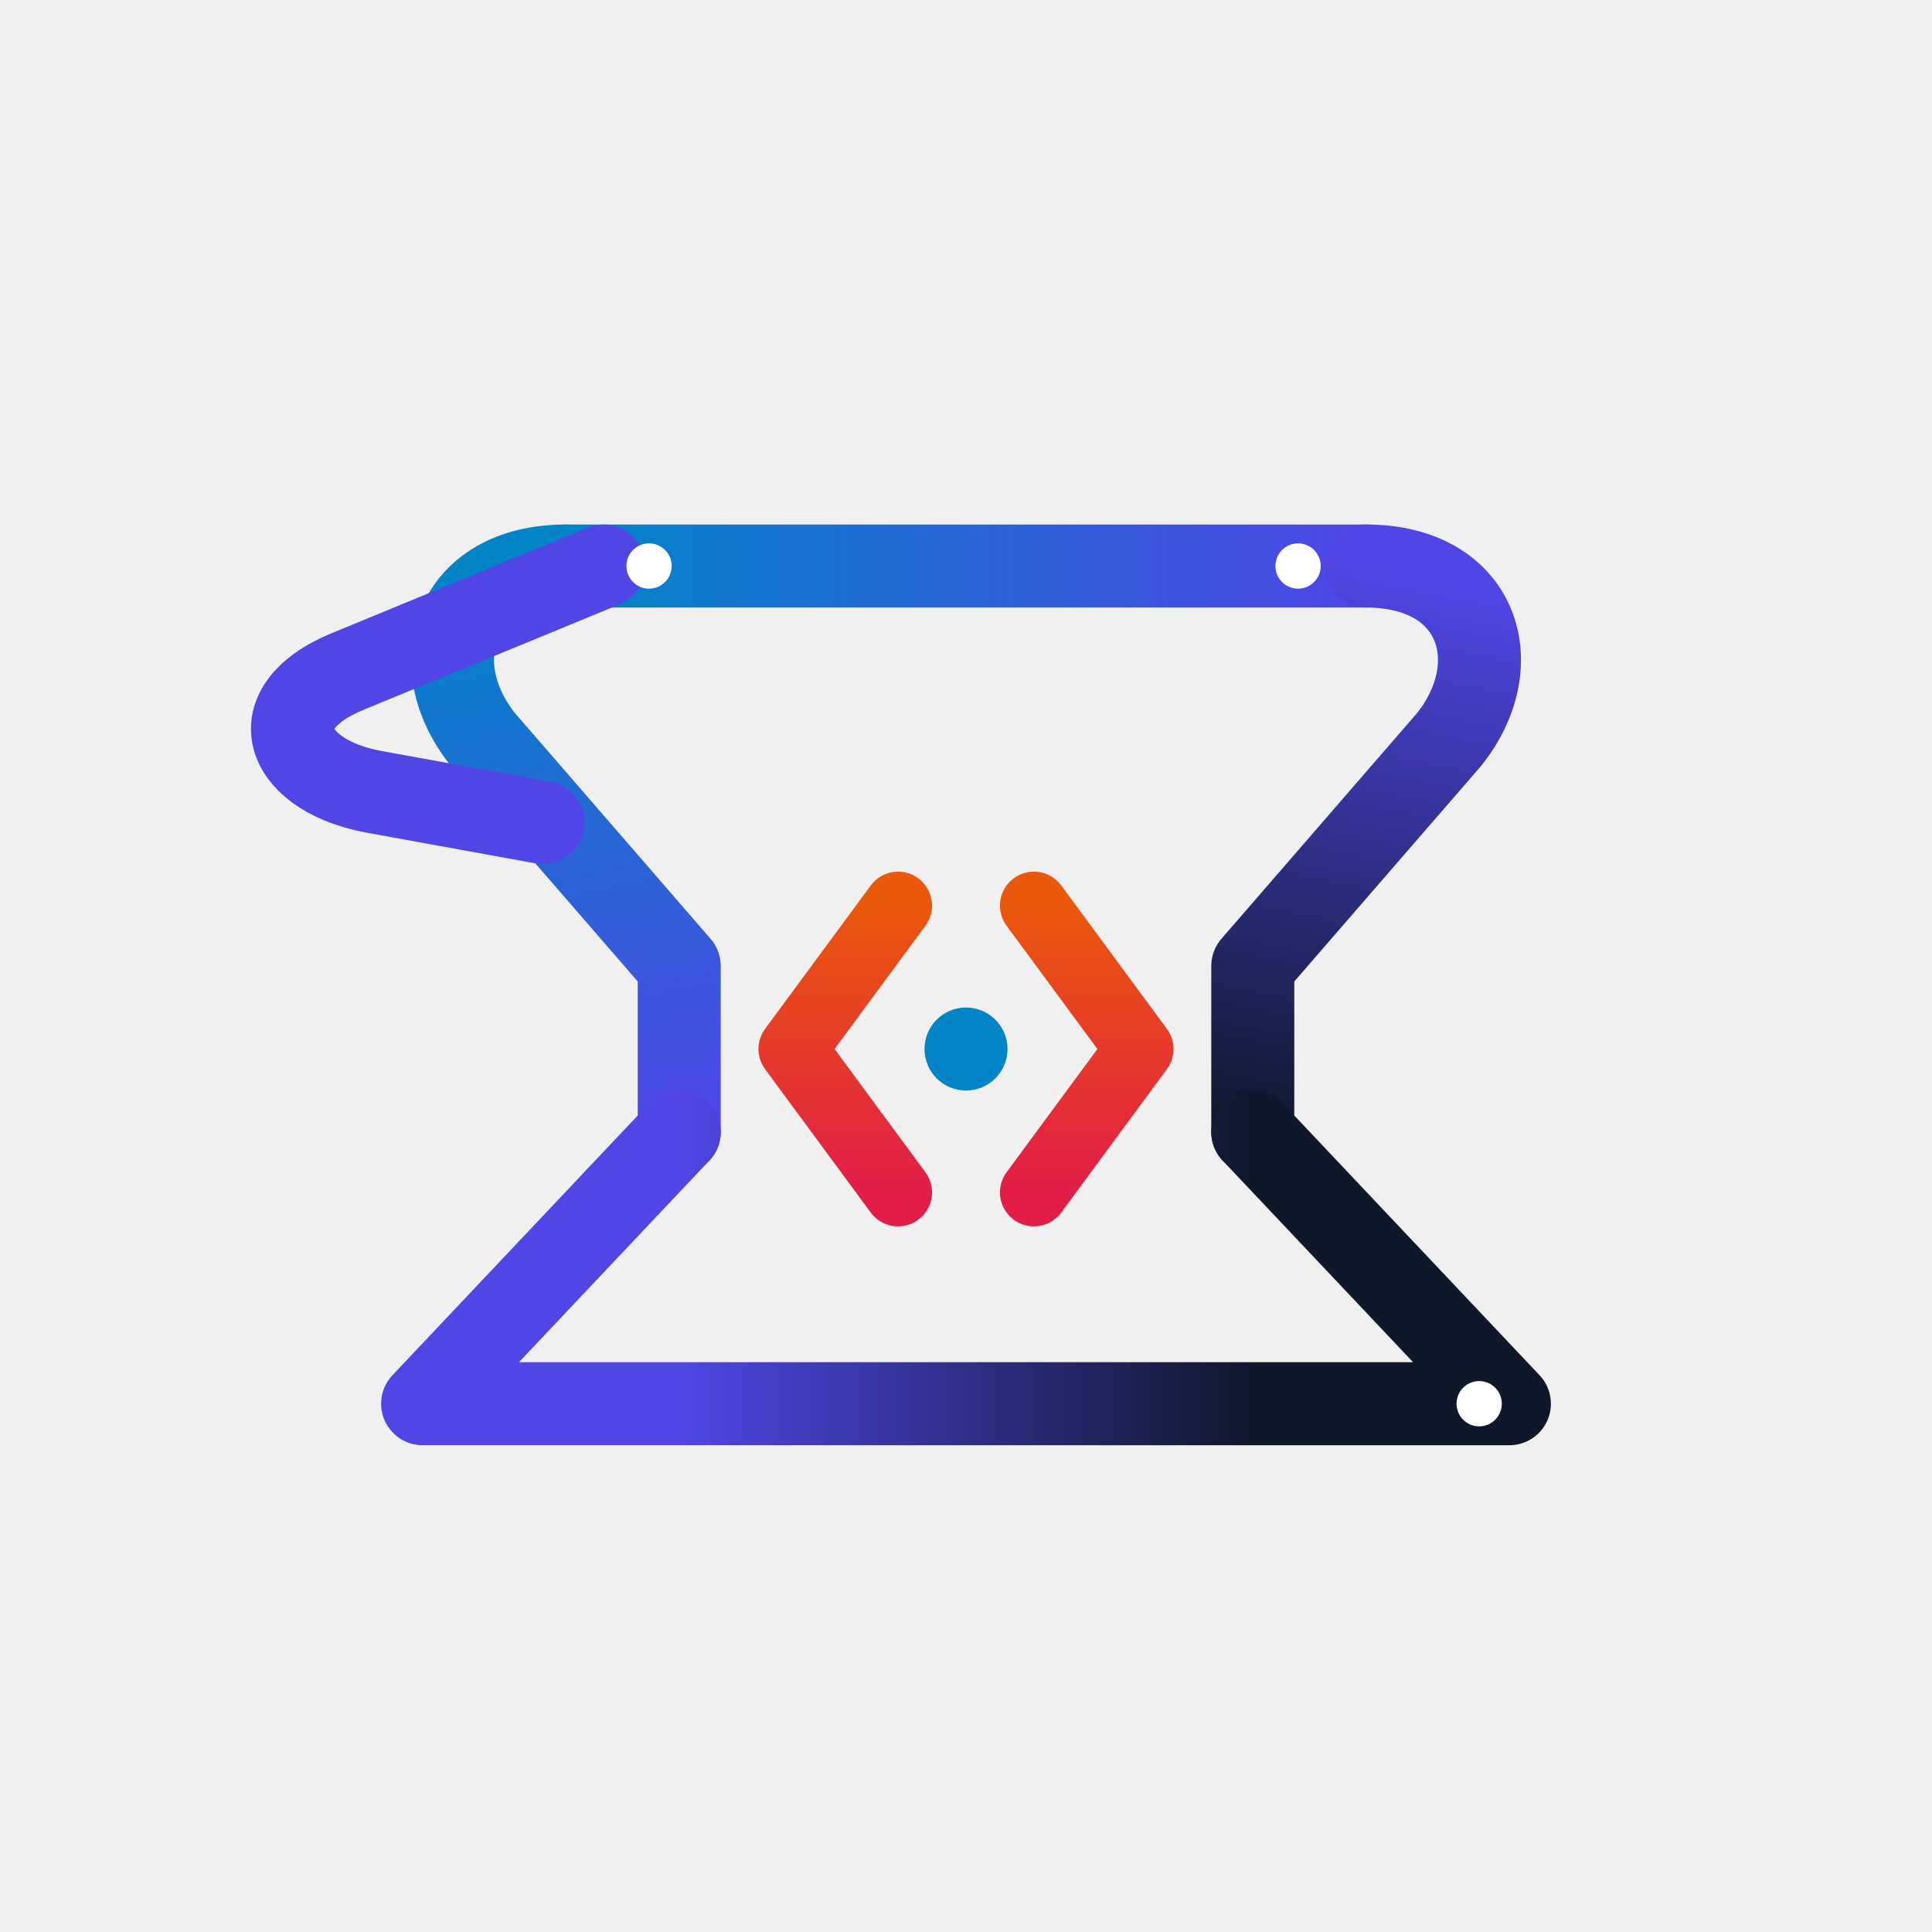
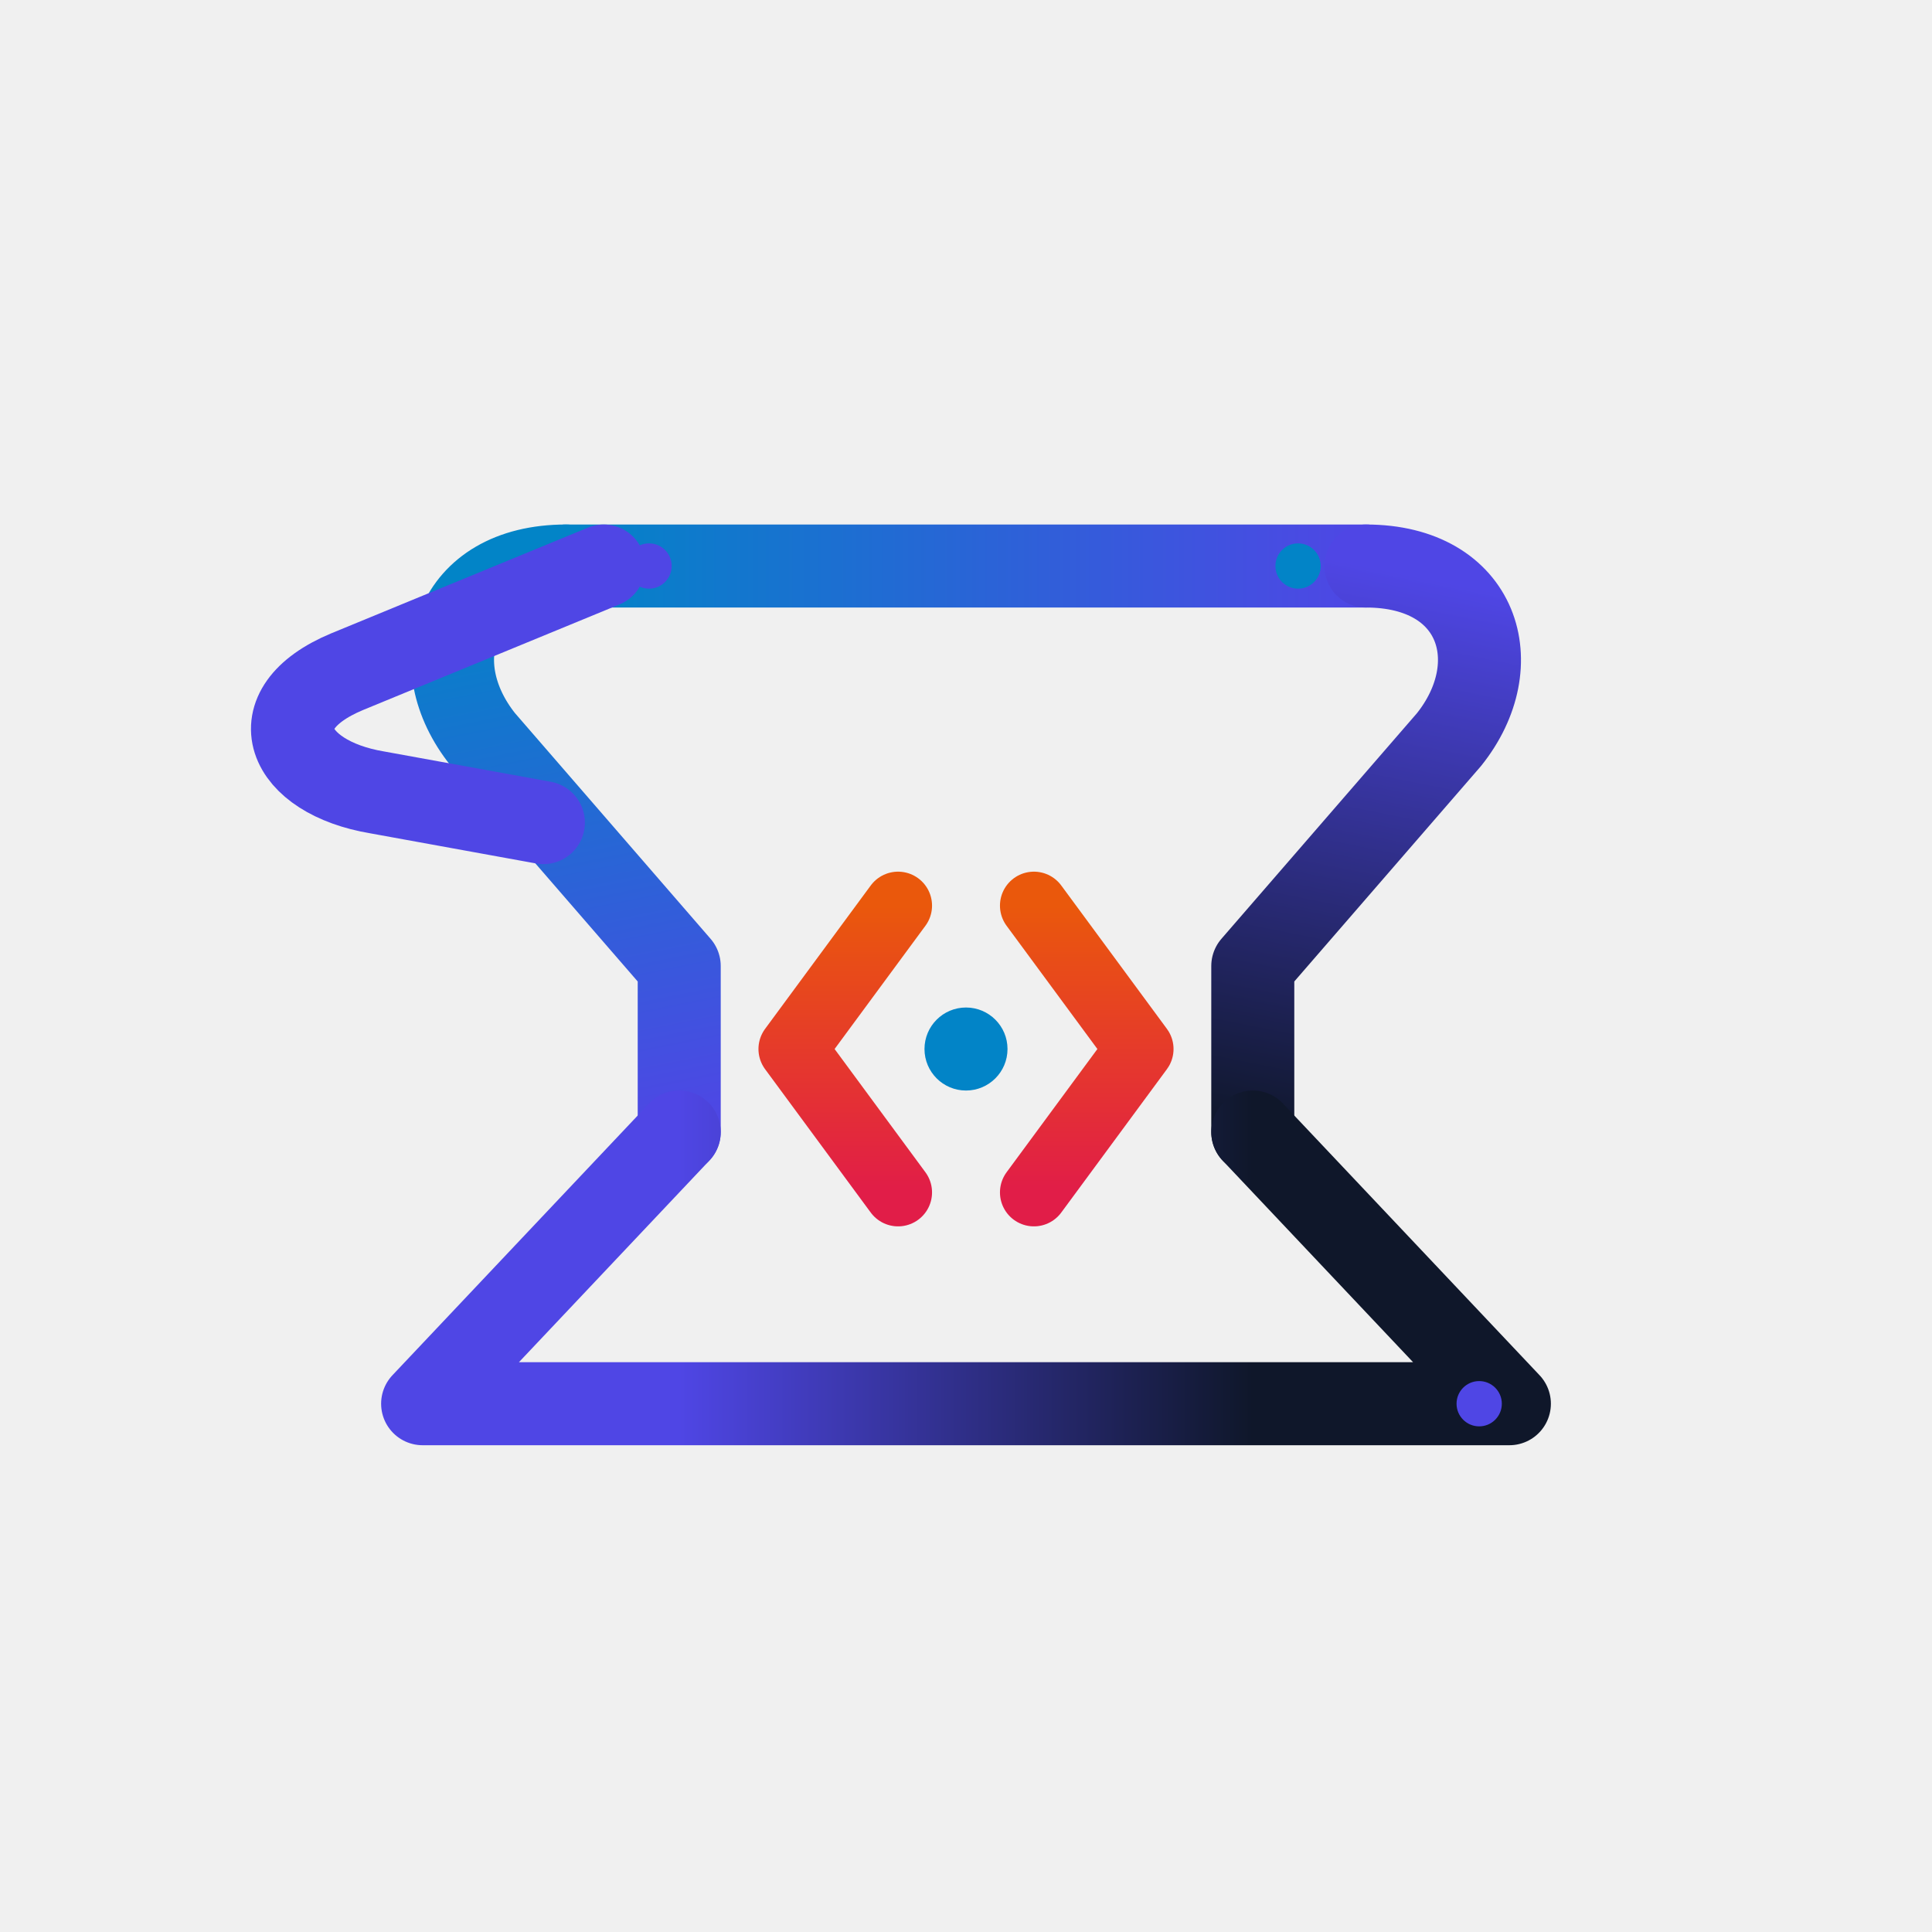
<svg xmlns="http://www.w3.org/2000/svg" viewBox="0 0 512 512" width="512" height="512" role="img" aria-label="ForjaOS">
  <defs>
    <linearGradient id="anvil-grad" gradientUnits="userSpaceOnUse" x1="150" y1="150" x2="362" y2="150">
      <stop offset="0" stop-color="#0284c7" />
      <stop offset="1" stop-color="#4f46e5" />
    </linearGradient>
    <linearGradient id="anvil-left-grad" gradientUnits="userSpaceOnUse" x1="150" y1="150" x2="180" y2="300">
      <stop offset="0" stop-color="#0284c7" />
      <stop offset="1" stop-color="#4f46e5" />
    </linearGradient>
    <linearGradient id="anvil-right-grad" gradientUnits="userSpaceOnUse" x1="362" y1="150" x2="332" y2="300">
      <stop offset="0" stop-color="#4f46e5" />
      <stop offset="1" stop-color="#0f172a" />
    </linearGradient>
    <linearGradient id="anvil-bottom-grad" gradientUnits="userSpaceOnUse" x1="180" y1="372" x2="332" y2="372">
      <stop offset="0" stop-color="#4f46e5" />
      <stop offset="1" stop-color="#0f172a" />
    </linearGradient>
    <linearGradient id="spark-grad" gradientUnits="userSpaceOnUse" x1="256" y1="240" x2="256" y2="316">
      <stop offset="0" stop-color="#ea580c" />
      <stop offset="1" stop-color="#e11d48" />
    </linearGradient>
  </defs>
  <g id="mark">
    <g id="anvil" fill="none" stroke-linecap="round" stroke-linejoin="round" stroke-width="22">
      <path d="M150 150H362" stroke="url(#anvil-grad)" />
      <path d="M150 150C120 150 112 176 128 196L180 256V300" stroke="url(#anvil-left-grad)" />
      <path d="M362 150C392 150 400 176 384 196L332 256V300" stroke="url(#anvil-right-grad)" />
      <path d="M180 300L112 372H400L332 300" stroke="url(#anvil-bottom-grad)" />
    </g>
    <path id="horn" d="M160 150L92 178C68 188 76 206 100 210L144 218" fill="none" stroke-linecap="round" stroke-linejoin="round" stroke="url(#anvil-bottom-grad)" stroke-width="22" />
    <g id="spark" fill="none" stroke-linecap="round" stroke-linejoin="round" stroke="url(#spark-grad)" stroke-width="18">
      <path d="M238 240L210 278L238 316" />
      <path d="M274 240L302 278L274 316" />
    </g>
    <circle id="core" cx="256" cy="278" r="11" fill="#0284c7" />
    <g id="nodes">
-       <circle cx="172" cy="150" r="6" fill="#ffffff" />
-       <circle cx="344" cy="150" r="6" fill="#ffffff" />
-       <circle cx="392" cy="372" r="6" fill="#ffffff" />
+       <circle cx="172" cy="150" r="6" fill="#4f46e5" />
+       <circle cx="344" cy="150" r="6" fill="#0284c7" />
+       <circle cx="392" cy="372" r="6" fill="#4f46e5" />
    </g>
  </g>
</svg>
